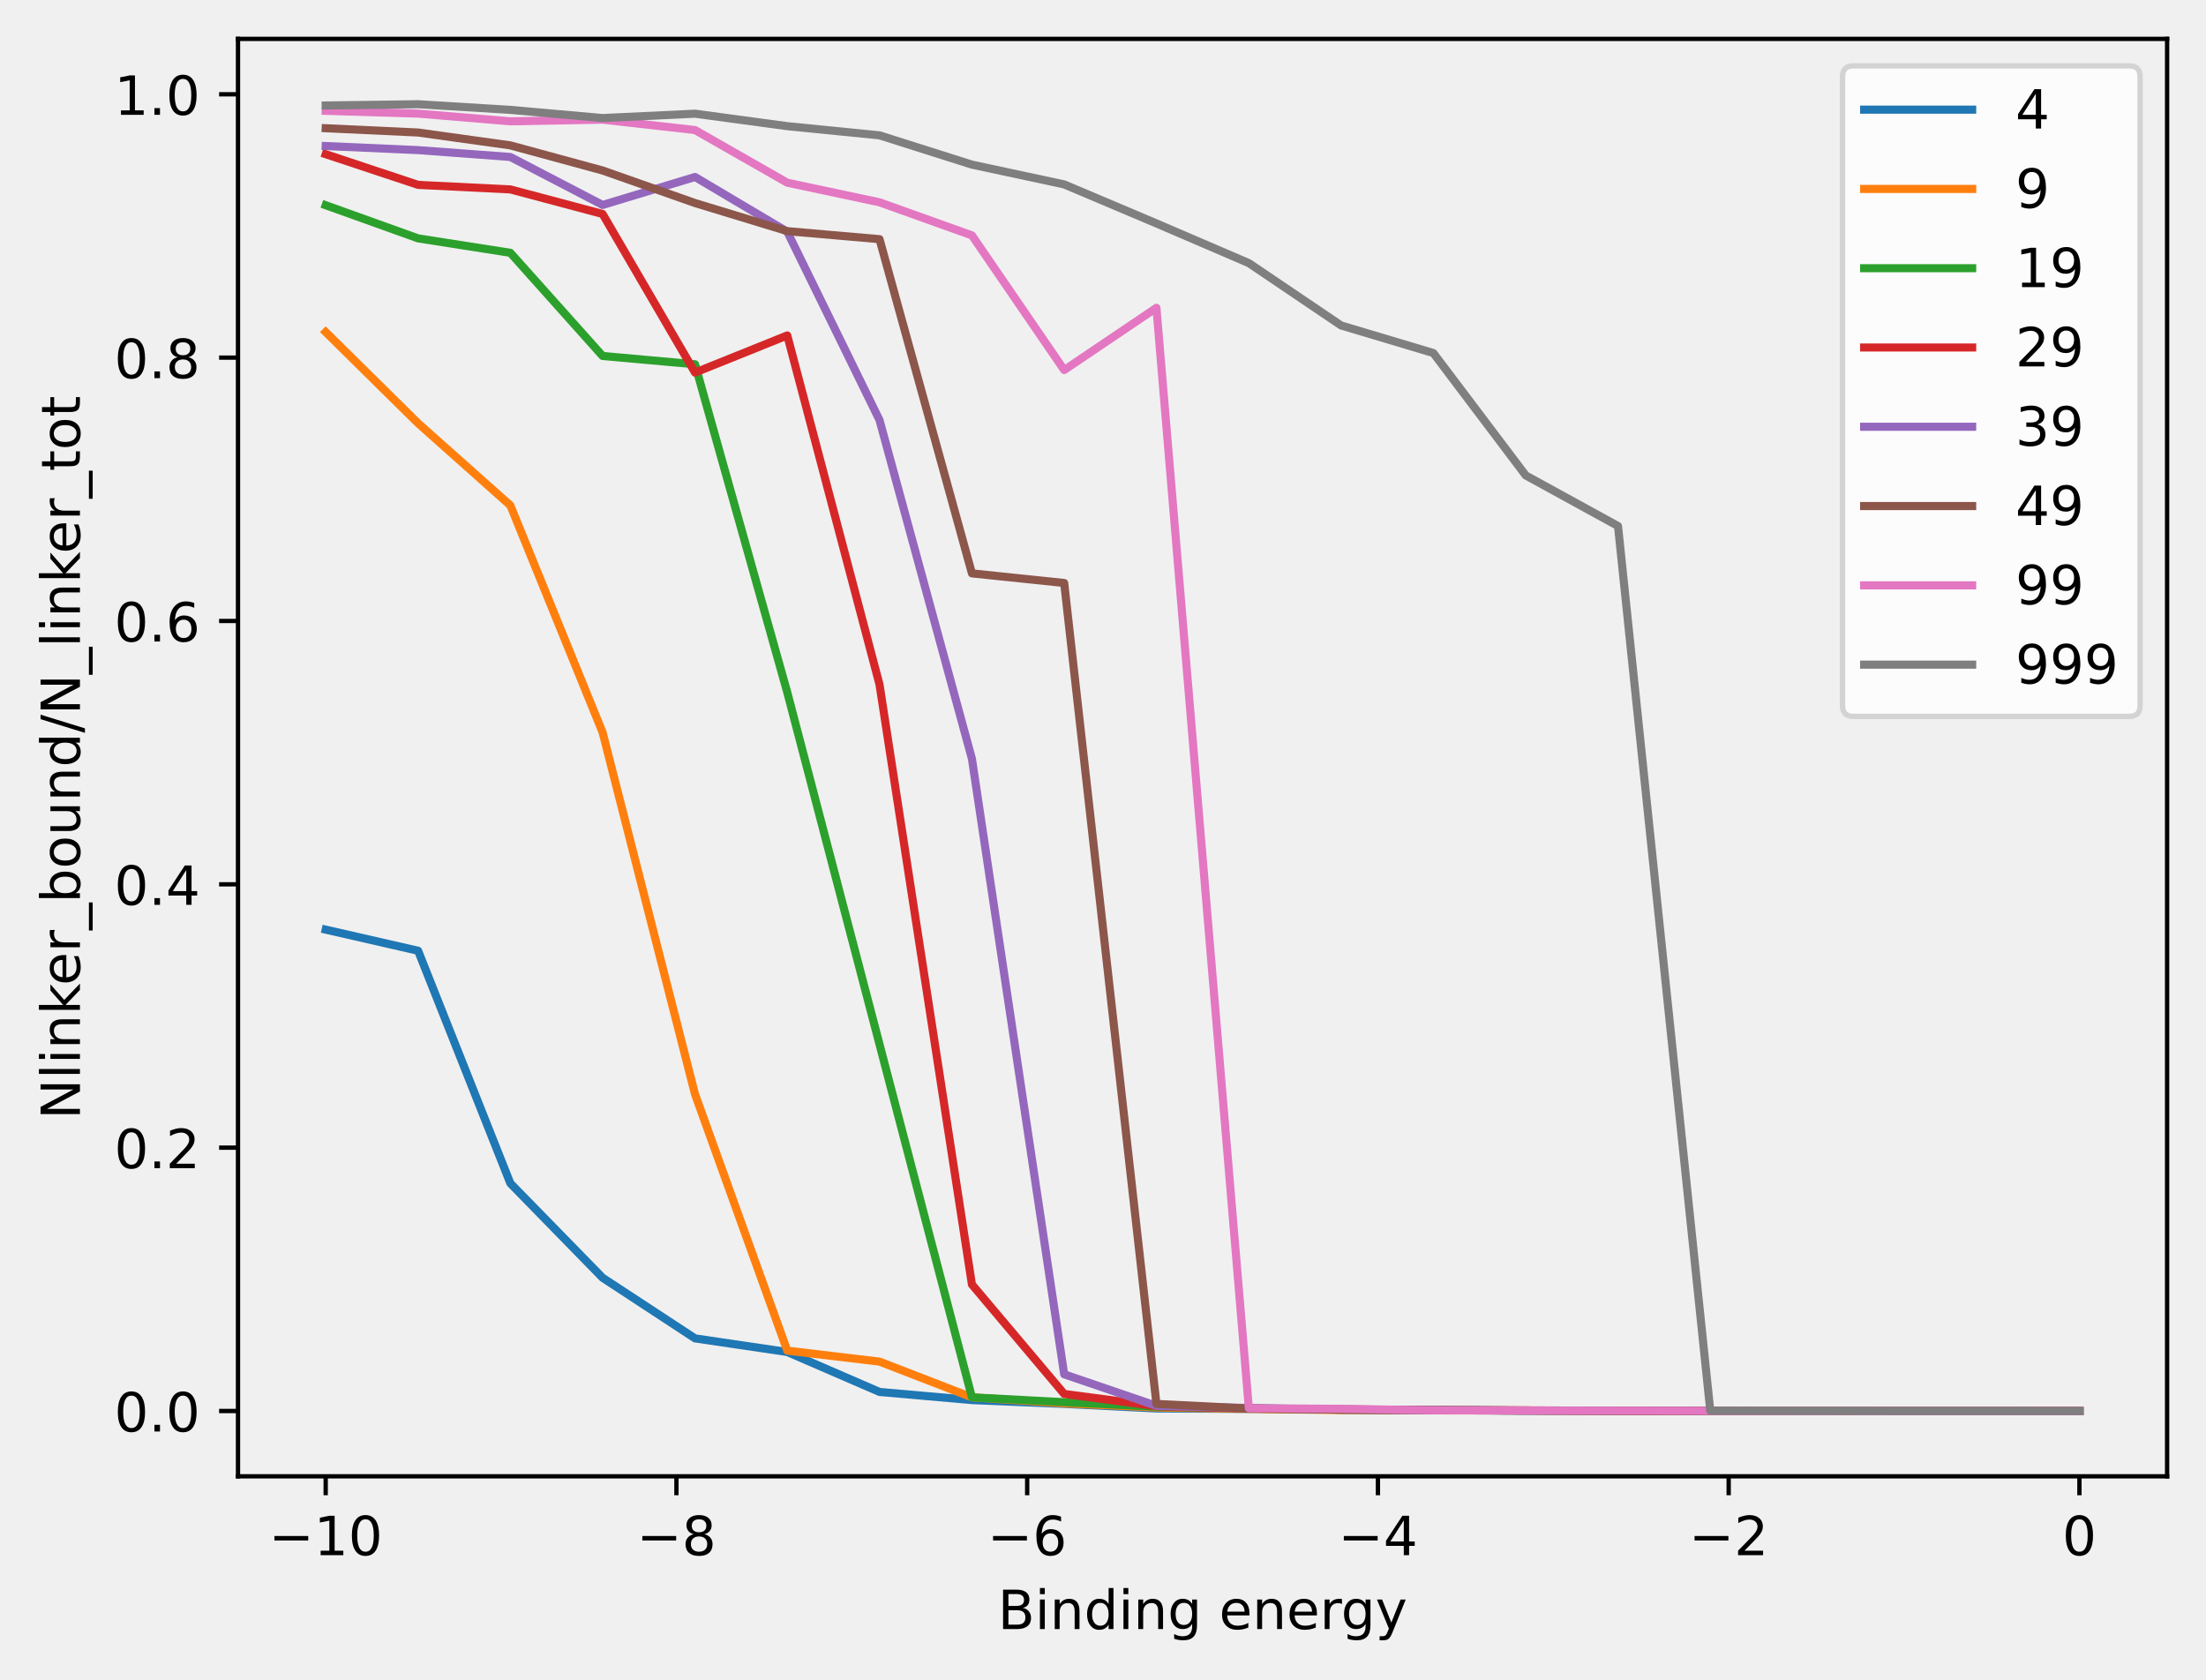
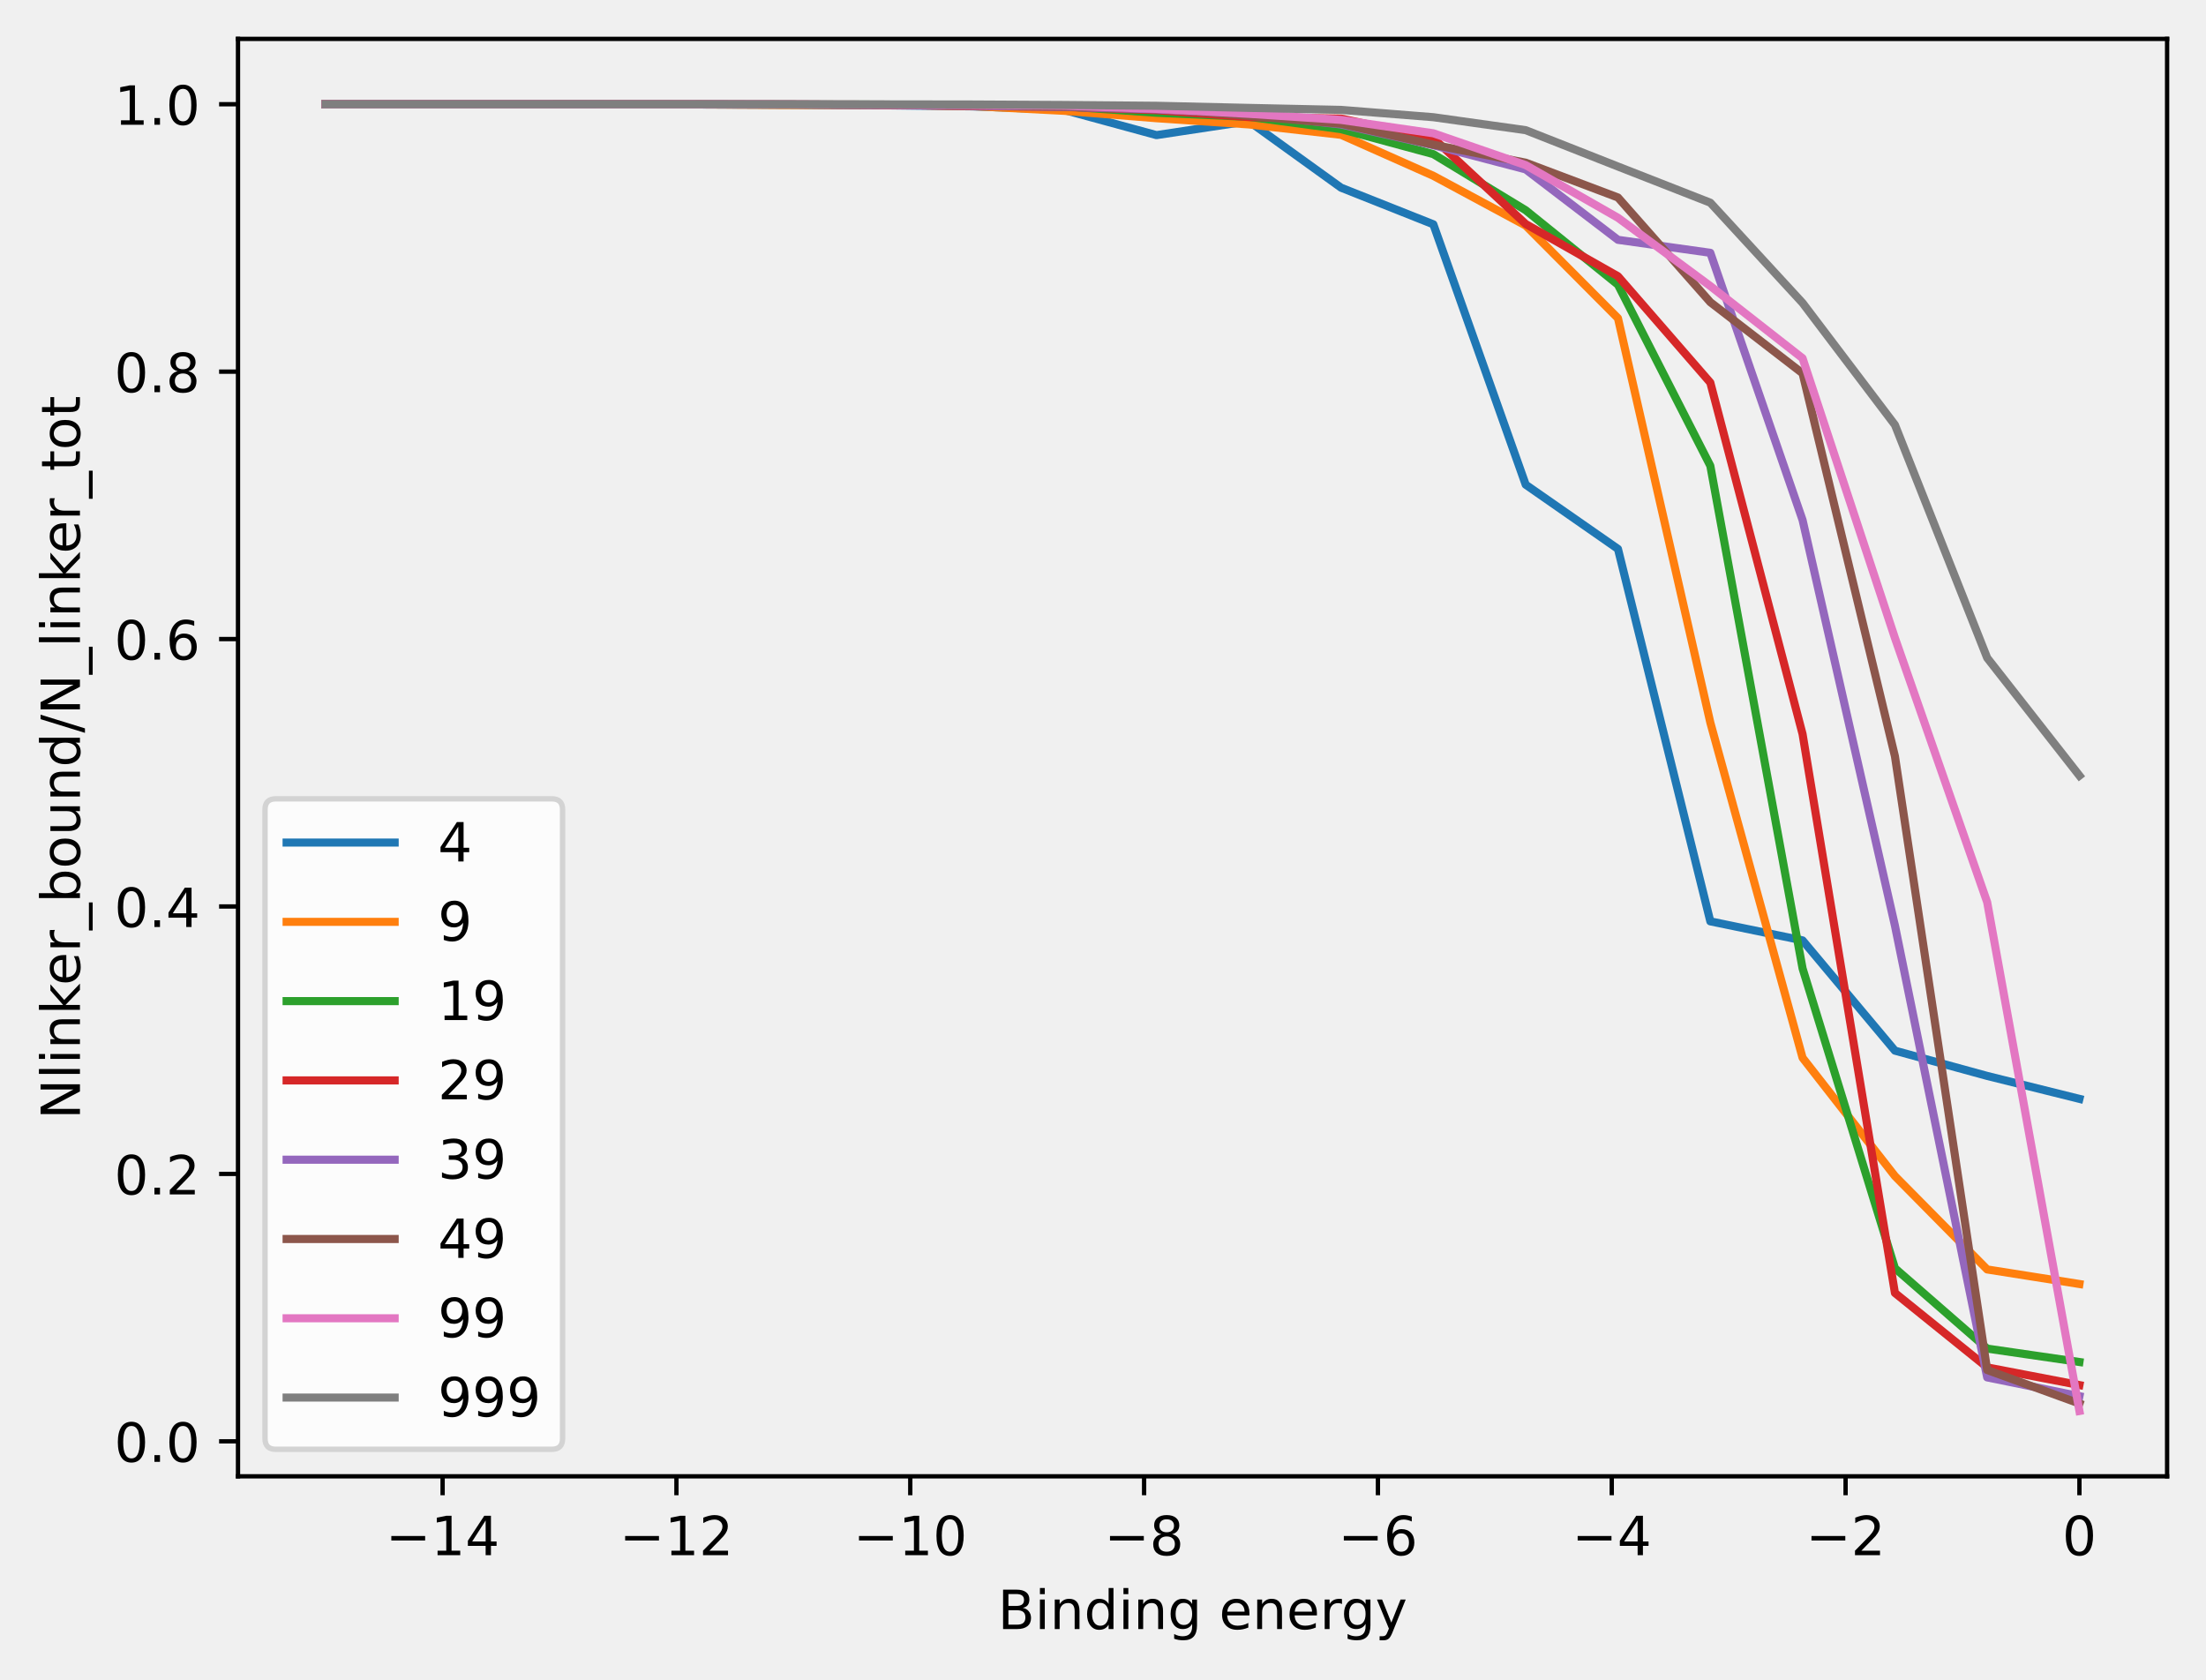
<svg xmlns="http://www.w3.org/2000/svg" xmlns:xlink="http://www.w3.org/1999/xlink" width="408.379pt" height="310.868pt" viewBox="0 0 408.379 310.868" version="1.1">
  <defs>
    <style type="text/css">*{stroke-linejoin: round; stroke-linecap: butt}</style>
  </defs>
  <g id="figure_1">
    <g id="patch_1">
      <path d="M 0 310.868  L 408.379 310.868  L 408.379 0  L 0 0  L 0 310.868  z " style="fill: none" />
    </g>
    <g id="axes_1">
      <g id="patch_2">
        <path d="M 44.059 273.312  L 401.179 273.312  L 401.179 7.2  L 44.059 7.2  L 44.059 273.312  z " style="fill: none" />
      </g>
      <g id="matplotlib.axis_1">
        <g id="xtick_1">
          <g id="line2d_1">
            <defs>
-               <path id="m1c993ab74c" d="M 0 0  L 0 3.5  " style="stroke: #000000; stroke-width: 0.8" />
-             </defs>
-             <g>
-               <use xlink:href="#m1c993ab74c" x="60.292" y="273.312" style="stroke: #000000; stroke-width: 0.8" />
+               <path id="mfe32b2ba2e" d="M 0 0  L 0 3.5  " style="stroke: #000000; stroke-width: 0.8" />
+             </defs>
+             <g>
+               <use xlink:href="#mfe32b2ba2e" x="81.936" y="273.312" style="stroke: #000000; stroke-width: 0.8" />
            </g>
          </g>
          <g id="text_1">
-             <g transform="translate(49.73976 287.9104) scale(0.1 -0.1)">
+             <g transform="translate(71.38339 287.9104) scale(0.1 -0.1)">
              <defs>
                <path id="DejaVuSans-2212" d="M 678 2272  L 4684 2272  L 4684 1741  L 678 1741  L 678 2272  z " transform="scale(0.015625)" />
                <path id="DejaVuSans-31" d="M 794 531  L 1825 531  L 1825 4091  L 703 3866  L 703 4441  L 1819 4666  L 2450 4666  L 2450 531  L 3481 531  L 3481 0  L 794 0  L 794 531  z " transform="scale(0.015625)" />
+                 <path id="DejaVuSans-34" d="M 2419 4116  L 825 1625  L 2419 1625  L 2419 4116  z M 2253 4666  L 3047 4666  L 3047 1625  L 3713 1625  L 3713 1100  L 3047 1100  L 3047 0  L 2419 0  L 2419 1100  L 313 1100  L 313 1709  L 2253 4666  z " transform="scale(0.015625)" />
+               </defs>
+               <use xlink:href="#DejaVuSans-2212" />
+               <use xlink:href="#DejaVuSans-31" x="83.789" />
+               <use xlink:href="#DejaVuSans-34" x="147.412" />
+             </g>
+           </g>
+         </g>
+         <g id="xtick_2">
+           <g id="line2d_2">
+             <g>
+               <use xlink:href="#mfe32b2ba2e" x="125.223" y="273.312" style="stroke: #000000; stroke-width: 0.8" />
+             </g>
+           </g>
+           <g id="text_2">
+             <g transform="translate(114.6707 287.9104) scale(0.1 -0.1)">
+               <defs>
+                 <path id="DejaVuSans-32" d="M 1228 531  L 3431 531  L 3431 0  L 469 0  L 469 531  Q 828 903 1448 1529  Q 2069 2156 2228 2338  Q 2531 2678 2651 2914  Q 2772 3150 2772 3378  Q 2772 3750 2511 3984  Q 2250 4219 1831 4219  Q 1534 4219 1204 4116  Q 875 4013 500 3803  L 500 4441  Q 881 4594 1212 4672  Q 1544 4750 1819 4750  Q 2544 4750 2975 4387  Q 3406 4025 3406 3419  Q 3406 3131 3298 2873  Q 3191 2616 2906 2266  Q 2828 2175 2409 1742  Q 1991 1309 1228 531  z " transform="scale(0.015625)" />
+               </defs>
+               <use xlink:href="#DejaVuSans-2212" />
+               <use xlink:href="#DejaVuSans-31" x="83.789" />
+               <use xlink:href="#DejaVuSans-32" x="147.412" />
+             </g>
+           </g>
+         </g>
+         <g id="xtick_3">
+           <g id="line2d_3">
+             <g>
+               <use xlink:href="#mfe32b2ba2e" x="168.51" y="273.312" style="stroke: #000000; stroke-width: 0.8" />
+             </g>
+           </g>
+           <g id="text_3">
+             <g transform="translate(157.9579 287.9104) scale(0.1 -0.1)">
+               <defs>
                <path id="DejaVuSans-30" d="M 2034 4250  Q 1547 4250 1301 3770  Q 1056 3291 1056 2328  Q 1056 1369 1301 889  Q 1547 409 2034 409  Q 2525 409 2770 889  Q 3016 1369 3016 2328  Q 3016 3291 2770 3770  Q 2525 4250 2034 4250  z M 2034 4750  Q 2819 4750 3233 4129  Q 3647 3509 3647 2328  Q 3647 1150 3233 529  Q 2819 -91 2034 -91  Q 1250 -91 836 529  Q 422 1150 422 2328  Q 422 3509 836 4129  Q 1250 4750 2034 4750  z " transform="scale(0.015625)" />
              </defs>
              <use xlink:href="#DejaVuSans-2212" />
              <use xlink:href="#DejaVuSans-31" x="83.789" />
              <use xlink:href="#DejaVuSans-30" x="147.412" />
            </g>
          </g>
        </g>
-         <g id="xtick_2">
-           <g id="line2d_2">
-             <g>
-               <use xlink:href="#m1c993ab74c" x="125.223" y="273.312" style="stroke: #000000; stroke-width: 0.8" />
-             </g>
-           </g>
-           <g id="text_2">
-             <g transform="translate(117.8519 287.9104) scale(0.1 -0.1)">
-               <defs>
-                 <path id="DejaVuSans-38" d="M 2034 2216  Q 1584 2216 1326 1975  Q 1069 1734 1069 1313  Q 1069 891 1326 650  Q 1584 409 2034 409  Q 2484 409 2743 651  Q 3003 894 3003 1313  Q 3003 1734 2745 1975  Q 2488 2216 2034 2216  z M 1403 2484  Q 997 2584 770 2862  Q 544 3141 544 3541  Q 544 4100 942 4425  Q 1341 4750 2034 4750  Q 2731 4750 3128 4425  Q 3525 4100 3525 3541  Q 3525 3141 3298 2862  Q 3072 2584 2669 2484  Q 3125 2378 3379 2068  Q 3634 1759 3634 1313  Q 3634 634 3220 271  Q 2806 -91 2034 -91  Q 1263 -91 848 271  Q 434 634 434 1313  Q 434 1759 690 2068  Q 947 2378 1403 2484  z M 1172 3481  Q 1172 3119 1398 2916  Q 1625 2713 2034 2713  Q 2441 2713 2670 2916  Q 2900 3119 2900 3481  Q 2900 3844 2670 4047  Q 2441 4250 2034 4250  Q 1625 4250 1398 4047  Q 1172 3844 1172 3481  z " transform="scale(0.015625)" />
-               </defs>
-               <use xlink:href="#DejaVuSans-2212" />
-               <use xlink:href="#DejaVuSans-38" x="83.789" />
-             </g>
-           </g>
-         </g>
-         <g id="xtick_3">
-           <g id="line2d_3">
-             <g>
-               <use xlink:href="#m1c993ab74c" x="190.154" y="273.312" style="stroke: #000000; stroke-width: 0.8" />
-             </g>
-           </g>
-           <g id="text_3">
-             <g transform="translate(182.7828 287.9104) scale(0.1 -0.1)">
-               <defs>
-                 <path id="DejaVuSans-36" d="M 2113 2584  Q 1688 2584 1439 2293  Q 1191 2003 1191 1497  Q 1191 994 1439 701  Q 1688 409 2113 409  Q 2538 409 2786 701  Q 3034 994 3034 1497  Q 3034 2003 2786 2293  Q 2538 2584 2113 2584  z M 3366 4563  L 3366 3988  Q 3128 4100 2886 4159  Q 2644 4219 2406 4219  Q 1781 4219 1451 3797  Q 1122 3375 1075 2522  Q 1259 2794 1537 2939  Q 1816 3084 2150 3084  Q 2853 3084 3261 2657  Q 3669 2231 3669 1497  Q 3669 778 3244 343  Q 2819 -91 2113 -91  Q 1303 -91 875 529  Q 447 1150 447 2328  Q 447 3434 972 4092  Q 1497 4750 2381 4750  Q 2619 4750 2861 4703  Q 3103 4656 3366 4563  z " transform="scale(0.015625)" />
-               </defs>
-               <use xlink:href="#DejaVuSans-2212" />
-               <use xlink:href="#DejaVuSans-36" x="83.789" />
-             </g>
-           </g>
-         </g>
        <g id="xtick_4">
          <g id="line2d_4">
            <g>
-               <use xlink:href="#m1c993ab74c" x="255.085" y="273.312" style="stroke: #000000; stroke-width: 0.8" />
+               <use xlink:href="#mfe32b2ba2e" x="211.798" y="273.312" style="stroke: #000000; stroke-width: 0.8" />
            </g>
          </g>
          <g id="text_4">
-             <g transform="translate(247.7137 287.9104) scale(0.1 -0.1)">
-               <defs>
-                 <path id="DejaVuSans-34" d="M 2419 4116  L 825 1625  L 2419 1625  L 2419 4116  z M 2253 4666  L 3047 4666  L 3047 1625  L 3713 1625  L 3713 1100  L 3047 1100  L 3047 0  L 2419 0  L 2419 1100  L 313 1100  L 313 1709  L 2253 4666  z " transform="scale(0.015625)" />
-               </defs>
-               <use xlink:href="#DejaVuSans-2212" />
-               <use xlink:href="#DejaVuSans-34" x="83.789" />
+             <g transform="translate(204.4265 287.9104) scale(0.1 -0.1)">
+               <defs>
+                 <path id="DejaVuSans-38" d="M 2034 2216  Q 1584 2216 1326 1975  Q 1069 1734 1069 1313  Q 1069 891 1326 650  Q 1584 409 2034 409  Q 2484 409 2743 651  Q 3003 894 3003 1313  Q 3003 1734 2745 1975  Q 2488 2216 2034 2216  z M 1403 2484  Q 997 2584 770 2862  Q 544 3141 544 3541  Q 544 4100 942 4425  Q 1341 4750 2034 4750  Q 2731 4750 3128 4425  Q 3525 4100 3525 3541  Q 3525 3141 3298 2862  Q 3072 2584 2669 2484  Q 3125 2378 3379 2068  Q 3634 1759 3634 1313  Q 3634 634 3220 271  Q 2806 -91 2034 -91  Q 1263 -91 848 271  Q 434 634 434 1313  Q 434 1759 690 2068  Q 947 2378 1403 2484  z M 1172 3481  Q 1172 3119 1398 2916  Q 1625 2713 2034 2713  Q 2441 2713 2670 2916  Q 2900 3119 2900 3481  Q 2900 3844 2670 4047  Q 2441 4250 2034 4250  Q 1625 4250 1398 4047  Q 1172 3844 1172 3481  z " transform="scale(0.015625)" />
+               </defs>
+               <use xlink:href="#DejaVuSans-2212" />
+               <use xlink:href="#DejaVuSans-38" x="83.789" />
            </g>
          </g>
        </g>
        <g id="xtick_5">
          <g id="line2d_5">
            <g>
-               <use xlink:href="#m1c993ab74c" x="320.016" y="273.312" style="stroke: #000000; stroke-width: 0.8" />
+               <use xlink:href="#mfe32b2ba2e" x="255.085" y="273.312" style="stroke: #000000; stroke-width: 0.8" />
            </g>
          </g>
          <g id="text_5">
-             <g transform="translate(312.6446 287.9104) scale(0.1 -0.1)">
-               <defs>
-                 <path id="DejaVuSans-32" d="M 1228 531  L 3431 531  L 3431 0  L 469 0  L 469 531  Q 828 903 1448 1529  Q 2069 2156 2228 2338  Q 2531 2678 2651 2914  Q 2772 3150 2772 3378  Q 2772 3750 2511 3984  Q 2250 4219 1831 4219  Q 1534 4219 1204 4116  Q 875 4013 500 3803  L 500 4441  Q 881 4594 1212 4672  Q 1544 4750 1819 4750  Q 2544 4750 2975 4387  Q 3406 4025 3406 3419  Q 3406 3131 3298 2873  Q 3191 2616 2906 2266  Q 2828 2175 2409 1742  Q 1991 1309 1228 531  z " transform="scale(0.015625)" />
-               </defs>
-               <use xlink:href="#DejaVuSans-2212" />
-               <use xlink:href="#DejaVuSans-32" x="83.789" />
+             <g transform="translate(247.7137 287.9104) scale(0.1 -0.1)">
+               <defs>
+                 <path id="DejaVuSans-36" d="M 2113 2584  Q 1688 2584 1439 2293  Q 1191 2003 1191 1497  Q 1191 994 1439 701  Q 1688 409 2113 409  Q 2538 409 2786 701  Q 3034 994 3034 1497  Q 3034 2003 2786 2293  Q 2538 2584 2113 2584  z M 3366 4563  L 3366 3988  Q 3128 4100 2886 4159  Q 2644 4219 2406 4219  Q 1781 4219 1451 3797  Q 1122 3375 1075 2522  Q 1259 2794 1537 2939  Q 1816 3084 2150 3084  Q 2853 3084 3261 2657  Q 3669 2231 3669 1497  Q 3669 778 3244 343  Q 2819 -91 2113 -91  Q 1303 -91 875 529  Q 447 1150 447 2328  Q 447 3434 972 4092  Q 1497 4750 2381 4750  Q 2619 4750 2861 4703  Q 3103 4656 3366 4563  z " transform="scale(0.015625)" />
+               </defs>
+               <use xlink:href="#DejaVuSans-2212" />
+               <use xlink:href="#DejaVuSans-36" x="83.789" />
            </g>
          </g>
        </g>
        <g id="xtick_6">
          <g id="line2d_6">
            <g>
-               <use xlink:href="#m1c993ab74c" x="384.947" y="273.312" style="stroke: #000000; stroke-width: 0.8" />
+               <use xlink:href="#mfe32b2ba2e" x="298.372" y="273.312" style="stroke: #000000; stroke-width: 0.8" />
            </g>
          </g>
          <g id="text_6">
+             <g transform="translate(291.001 287.9104) scale(0.1 -0.1)">
+               <use xlink:href="#DejaVuSans-2212" />
+               <use xlink:href="#DejaVuSans-34" x="83.789" />
+             </g>
+           </g>
+         </g>
+         <g id="xtick_7">
+           <g id="line2d_7">
+             <g>
+               <use xlink:href="#mfe32b2ba2e" x="341.659" y="273.312" style="stroke: #000000; stroke-width: 0.8" />
+             </g>
+           </g>
+           <g id="text_7">
+             <g transform="translate(334.2883 287.9104) scale(0.1 -0.1)">
+               <use xlink:href="#DejaVuSans-2212" />
+               <use xlink:href="#DejaVuSans-32" x="83.789" />
+             </g>
+           </g>
+         </g>
+         <g id="xtick_8">
+           <g id="line2d_8">
+             <g>
+               <use xlink:href="#mfe32b2ba2e" x="384.947" y="273.312" style="stroke: #000000; stroke-width: 0.8" />
+             </g>
+           </g>
+           <g id="text_8">
            <g transform="translate(381.7654 287.9104) scale(0.1 -0.1)">
              <use xlink:href="#DejaVuSans-30" />
            </g>
          </g>
        </g>
-         <g id="text_7">
+         <g id="text_9">
          <g transform="translate(184.7123 301.5886) scale(0.1 -0.1)">
            <defs>
              <path id="DejaVuSans-42" d="M 1259 2228  L 1259 519  L 2272 519  Q 2781 519 3026 730  Q 3272 941 3272 1375  Q 3272 1813 3026 2020  Q 2781 2228 2272 2228  L 1259 2228  z M 1259 4147  L 1259 2741  L 2194 2741  Q 2656 2741 2882 2914  Q 3109 3088 3109 3444  Q 3109 3797 2882 3972  Q 2656 4147 2194 4147  L 1259 4147  z M 628 4666  L 2241 4666  Q 2963 4666 3353 4366  Q 3744 4066 3744 3513  Q 3744 3084 3544 2831  Q 3344 2578 2956 2516  Q 3422 2416 3680 2098  Q 3938 1781 3938 1306  Q 3938 681 3513 340  Q 3088 0 2303 0  L 628 0  L 628 4666  z " transform="scale(0.015625)" />
              <path id="DejaVuSans-69" d="M 603 3500  L 1178 3500  L 1178 0  L 603 0  L 603 3500  z M 603 4863  L 1178 4863  L 1178 4134  L 603 4134  L 603 4863  z " transform="scale(0.015625)" />
              <path id="DejaVuSans-6e" d="M 3513 2113  L 3513 0  L 2938 0  L 2938 2094  Q 2938 2591 2744 2837  Q 2550 3084 2163 3084  Q 1697 3084 1428 2787  Q 1159 2491 1159 1978  L 1159 0  L 581 0  L 581 3500  L 1159 3500  L 1159 2956  Q 1366 3272 1645 3428  Q 1925 3584 2291 3584  Q 2894 3584 3203 3211  Q 3513 2838 3513 2113  z " transform="scale(0.015625)" />
              <path id="DejaVuSans-64" d="M 2906 2969  L 2906 4863  L 3481 4863  L 3481 0  L 2906 0  L 2906 525  Q 2725 213 2448 61  Q 2172 -91 1784 -91  Q 1150 -91 751 415  Q 353 922 353 1747  Q 353 2572 751 3078  Q 1150 3584 1784 3584  Q 2172 3584 2448 3432  Q 2725 3281 2906 2969  z M 947 1747  Q 947 1113 1208 752  Q 1469 391 1925 391  Q 2381 391 2643 752  Q 2906 1113 2906 1747  Q 2906 2381 2643 2742  Q 2381 3103 1925 3103  Q 1469 3103 1208 2742  Q 947 2381 947 1747  z " transform="scale(0.015625)" />
              <path id="DejaVuSans-67" d="M 2906 1791  Q 2906 2416 2648 2759  Q 2391 3103 1925 3103  Q 1463 3103 1205 2759  Q 947 2416 947 1791  Q 947 1169 1205 825  Q 1463 481 1925 481  Q 2391 481 2648 825  Q 2906 1169 2906 1791  z M 3481 434  Q 3481 -459 3084 -895  Q 2688 -1331 1869 -1331  Q 1566 -1331 1297 -1286  Q 1028 -1241 775 -1147  L 775 -588  Q 1028 -725 1275 -790  Q 1522 -856 1778 -856  Q 2344 -856 2625 -561  Q 2906 -266 2906 331  L 2906 616  Q 2728 306 2450 153  Q 2172 0 1784 0  Q 1141 0 747 490  Q 353 981 353 1791  Q 353 2603 747 3093  Q 1141 3584 1784 3584  Q 2172 3584 2450 3431  Q 2728 3278 2906 2969  L 2906 3500  L 3481 3500  L 3481 434  z " transform="scale(0.015625)" />
              <path id="DejaVuSans-20" transform="scale(0.015625)" />
              <path id="DejaVuSans-65" d="M 3597 1894  L 3597 1613  L 953 1613  Q 991 1019 1311 708  Q 1631 397 2203 397  Q 2534 397 2845 478  Q 3156 559 3463 722  L 3463 178  Q 3153 47 2828 -22  Q 2503 -91 2169 -91  Q 1331 -91 842 396  Q 353 884 353 1716  Q 353 2575 817 3079  Q 1281 3584 2069 3584  Q 2775 3584 3186 3129  Q 3597 2675 3597 1894  z M 3022 2063  Q 3016 2534 2758 2815  Q 2500 3097 2075 3097  Q 1594 3097 1305 2825  Q 1016 2553 972 2059  L 3022 2063  z " transform="scale(0.015625)" />
              <path id="DejaVuSans-72" d="M 2631 2963  Q 2534 3019 2420 3045  Q 2306 3072 2169 3072  Q 1681 3072 1420 2755  Q 1159 2438 1159 1844  L 1159 0  L 581 0  L 581 3500  L 1159 3500  L 1159 2956  Q 1341 3275 1631 3429  Q 1922 3584 2338 3584  Q 2397 3584 2469 3576  Q 2541 3569 2628 3553  L 2631 2963  z " transform="scale(0.015625)" />
              <path id="DejaVuSans-79" d="M 2059 -325  Q 1816 -950 1584 -1140  Q 1353 -1331 966 -1331  L 506 -1331  L 506 -850  L 844 -850  Q 1081 -850 1212 -737  Q 1344 -625 1503 -206  L 1606 56  L 191 3500  L 800 3500  L 1894 763  L 2988 3500  L 3597 3500  L 2059 -325  z " transform="scale(0.015625)" />
            </defs>
            <use xlink:href="#DejaVuSans-42" />
            <use xlink:href="#DejaVuSans-69" x="68.604" />
            <use xlink:href="#DejaVuSans-6e" x="96.387" />
            <use xlink:href="#DejaVuSans-64" x="159.766" />
            <use xlink:href="#DejaVuSans-69" x="223.242" />
            <use xlink:href="#DejaVuSans-6e" x="251.025" />
            <use xlink:href="#DejaVuSans-67" x="314.404" />
            <use xlink:href="#DejaVuSans-20" x="377.881" />
            <use xlink:href="#DejaVuSans-65" x="409.668" />
            <use xlink:href="#DejaVuSans-6e" x="471.191" />
            <use xlink:href="#DejaVuSans-65" x="534.57" />
            <use xlink:href="#DejaVuSans-72" x="596.094" />
            <use xlink:href="#DejaVuSans-67" x="635.457" />
            <use xlink:href="#DejaVuSans-79" x="698.934" />
          </g>
        </g>
      </g>
      <g id="matplotlib.axis_2">
        <g id="ytick_1">
-           <g id="line2d_7">
-             <defs>
-               <path id="m8e6a0a460c" d="M 0 0  L -3.5 0  " style="stroke: #000000; stroke-width: 0.8" />
-             </defs>
-             <g>
-               <use xlink:href="#m8e6a0a460c" x="44.059" y="261.219" style="stroke: #000000; stroke-width: 0.8" />
-             </g>
-           </g>
-           <g id="text_8">
-             <g transform="translate(21.15625 265.0183) scale(0.1 -0.1)">
+           <g id="line2d_9">
+             <defs>
+               <path id="m3d6c7a0dd4" d="M 0 0  L -3.5 0  " style="stroke: #000000; stroke-width: 0.8" />
+             </defs>
+             <g>
+               <use xlink:href="#m3d6c7a0dd4" x="44.059" y="266.833" style="stroke: #000000; stroke-width: 0.8" />
+             </g>
+           </g>
+           <g id="text_10">
+             <g transform="translate(21.15625 270.6325) scale(0.1 -0.1)">
              <defs>
                <path id="DejaVuSans-2e" d="M 684 794  L 1344 794  L 1344 0  L 684 0  L 684 794  z " transform="scale(0.015625)" />
              </defs>
              <use xlink:href="#DejaVuSans-30" />
              <use xlink:href="#DejaVuSans-2e" x="63.623" />
              <use xlink:href="#DejaVuSans-30" x="95.41" />
            </g>
          </g>
        </g>
        <g id="ytick_2">
-           <g id="line2d_8">
-             <g>
-               <use xlink:href="#m8e6a0a460c" x="44.059" y="212.466" style="stroke: #000000; stroke-width: 0.8" />
-             </g>
-           </g>
-           <g id="text_9">
-             <g transform="translate(21.15625 216.2656) scale(0.1 -0.1)">
+           <g id="line2d_10">
+             <g>
+               <use xlink:href="#m3d6c7a0dd4" x="44.059" y="217.326" style="stroke: #000000; stroke-width: 0.8" />
+             </g>
+           </g>
+           <g id="text_11">
+             <g transform="translate(21.15625 221.125) scale(0.1 -0.1)">
              <use xlink:href="#DejaVuSans-30" />
              <use xlink:href="#DejaVuSans-2e" x="63.623" />
              <use xlink:href="#DejaVuSans-32" x="95.41" />
            </g>
          </g>
        </g>
        <g id="ytick_3">
-           <g id="line2d_9">
-             <g>
-               <use xlink:href="#m8e6a0a460c" x="44.059" y="163.714" style="stroke: #000000; stroke-width: 0.8" />
-             </g>
-           </g>
-           <g id="text_10">
-             <g transform="translate(21.15625 167.5128) scale(0.1 -0.1)">
+           <g id="line2d_11">
+             <g>
+               <use xlink:href="#m3d6c7a0dd4" x="44.059" y="167.818" style="stroke: #000000; stroke-width: 0.8" />
+             </g>
+           </g>
+           <g id="text_12">
+             <g transform="translate(21.15625 171.6175) scale(0.1 -0.1)">
              <use xlink:href="#DejaVuSans-30" />
              <use xlink:href="#DejaVuSans-2e" x="63.623" />
              <use xlink:href="#DejaVuSans-34" x="95.41" />
            </g>
          </g>
        </g>
        <g id="ytick_4">
-           <g id="line2d_10">
-             <g>
-               <use xlink:href="#m8e6a0a460c" x="44.059" y="114.961" style="stroke: #000000; stroke-width: 0.8" />
-             </g>
-           </g>
-           <g id="text_11">
-             <g transform="translate(21.15625 118.7601) scale(0.1 -0.1)">
+           <g id="line2d_12">
+             <g>
+               <use xlink:href="#m3d6c7a0dd4" x="44.059" y="118.311" style="stroke: #000000; stroke-width: 0.8" />
+             </g>
+           </g>
+           <g id="text_13">
+             <g transform="translate(21.15625 122.11) scale(0.1 -0.1)">
              <use xlink:href="#DejaVuSans-30" />
              <use xlink:href="#DejaVuSans-2e" x="63.623" />
              <use xlink:href="#DejaVuSans-36" x="95.41" />
            </g>
          </g>
        </g>
        <g id="ytick_5">
-           <g id="line2d_11">
-             <g>
-               <use xlink:href="#m8e6a0a460c" x="44.059" y="66.208" style="stroke: #000000; stroke-width: 0.8" />
-             </g>
-           </g>
-           <g id="text_12">
-             <g transform="translate(21.15625 70.00741) scale(0.1 -0.1)">
+           <g id="line2d_13">
+             <g>
+               <use xlink:href="#m3d6c7a0dd4" x="44.059" y="68.803" style="stroke: #000000; stroke-width: 0.8" />
+             </g>
+           </g>
+           <g id="text_14">
+             <g transform="translate(21.15625 72.60252) scale(0.1 -0.1)">
              <use xlink:href="#DejaVuSans-30" />
              <use xlink:href="#DejaVuSans-2e" x="63.623" />
              <use xlink:href="#DejaVuSans-38" x="95.41" />
            </g>
          </g>
        </g>
        <g id="ytick_6">
-           <g id="line2d_12">
-             <g>
-               <use xlink:href="#m8e6a0a460c" x="44.059" y="17.455" style="stroke: #000000; stroke-width: 0.8" />
-             </g>
-           </g>
-           <g id="text_13">
-             <g transform="translate(21.15625 21.2547) scale(0.1 -0.1)">
+           <g id="line2d_14">
+             <g>
+               <use xlink:href="#m3d6c7a0dd4" x="44.059" y="19.296" style="stroke: #000000; stroke-width: 0.8" />
+             </g>
+           </g>
+           <g id="text_15">
+             <g transform="translate(21.15625 23.09501) scale(0.1 -0.1)">
              <use xlink:href="#DejaVuSans-31" />
              <use xlink:href="#DejaVuSans-2e" x="63.623" />
              <use xlink:href="#DejaVuSans-30" x="95.41" />
            </g>
          </g>
        </g>
-         <g id="text_14">
+         <g id="text_16">
          <g transform="translate(14.79844 207.2326) rotate(-90) scale(0.1 -0.1)">
            <defs>
              <path id="DejaVuSans-4e" d="M 628 4666  L 1478 4666  L 3547 763  L 3547 4666  L 4159 4666  L 4159 0  L 3309 0  L 1241 3903  L 1241 0  L 628 0  L 628 4666  z " transform="scale(0.015625)" />
              <path id="DejaVuSans-6c" d="M 603 4863  L 1178 4863  L 1178 0  L 603 0  L 603 4863  z " transform="scale(0.015625)" />
              <path id="DejaVuSans-6b" d="M 581 4863  L 1159 4863  L 1159 1991  L 2875 3500  L 3609 3500  L 1753 1863  L 3688 0  L 2938 0  L 1159 1709  L 1159 0  L 581 0  L 581 4863  z " transform="scale(0.015625)" />
              <path id="DejaVuSans-5f" d="M 3263 -1063  L 3263 -1509  L -63 -1509  L -63 -1063  L 3263 -1063  z " transform="scale(0.015625)" />
              <path id="DejaVuSans-62" d="M 3116 1747  Q 3116 2381 2855 2742  Q 2594 3103 2138 3103  Q 1681 3103 1420 2742  Q 1159 2381 1159 1747  Q 1159 1113 1420 752  Q 1681 391 2138 391  Q 2594 391 2855 752  Q 3116 1113 3116 1747  z M 1159 2969  Q 1341 3281 1617 3432  Q 1894 3584 2278 3584  Q 2916 3584 3314 3078  Q 3713 2572 3713 1747  Q 3713 922 3314 415  Q 2916 -91 2278 -91  Q 1894 -91 1617 61  Q 1341 213 1159 525  L 1159 0  L 581 0  L 581 4863  L 1159 4863  L 1159 2969  z " transform="scale(0.015625)" />
              <path id="DejaVuSans-6f" d="M 1959 3097  Q 1497 3097 1228 2736  Q 959 2375 959 1747  Q 959 1119 1226 758  Q 1494 397 1959 397  Q 2419 397 2687 759  Q 2956 1122 2956 1747  Q 2956 2369 2687 2733  Q 2419 3097 1959 3097  z M 1959 3584  Q 2709 3584 3137 3096  Q 3566 2609 3566 1747  Q 3566 888 3137 398  Q 2709 -91 1959 -91  Q 1206 -91 779 398  Q 353 888 353 1747  Q 353 2609 779 3096  Q 1206 3584 1959 3584  z " transform="scale(0.015625)" />
              <path id="DejaVuSans-75" d="M 544 1381  L 544 3500  L 1119 3500  L 1119 1403  Q 1119 906 1312 657  Q 1506 409 1894 409  Q 2359 409 2629 706  Q 2900 1003 2900 1516  L 2900 3500  L 3475 3500  L 3475 0  L 2900 0  L 2900 538  Q 2691 219 2414 64  Q 2138 -91 1772 -91  Q 1169 -91 856 284  Q 544 659 544 1381  z M 1991 3584  L 1991 3584  z " transform="scale(0.015625)" />
              <path id="DejaVuSans-2f" d="M 1625 4666  L 2156 4666  L 531 -594  L 0 -594  L 1625 4666  z " transform="scale(0.015625)" />
              <path id="DejaVuSans-74" d="M 1172 4494  L 1172 3500  L 2356 3500  L 2356 3053  L 1172 3053  L 1172 1153  Q 1172 725 1289 603  Q 1406 481 1766 481  L 2356 481  L 2356 0  L 1766 0  Q 1100 0 847 248  Q 594 497 594 1153  L 594 3053  L 172 3053  L 172 3500  L 594 3500  L 594 4494  L 1172 4494  z " transform="scale(0.015625)" />
            </defs>
            <use xlink:href="#DejaVuSans-4e" />
            <use xlink:href="#DejaVuSans-6c" x="74.805" />
            <use xlink:href="#DejaVuSans-69" x="102.588" />
            <use xlink:href="#DejaVuSans-6e" x="130.371" />
            <use xlink:href="#DejaVuSans-6b" x="193.75" />
            <use xlink:href="#DejaVuSans-65" x="248.035" />
            <use xlink:href="#DejaVuSans-72" x="309.559" />
            <use xlink:href="#DejaVuSans-5f" x="350.672" />
            <use xlink:href="#DejaVuSans-62" x="400.672" />
            <use xlink:href="#DejaVuSans-6f" x="464.148" />
            <use xlink:href="#DejaVuSans-75" x="525.33" />
            <use xlink:href="#DejaVuSans-6e" x="588.709" />
            <use xlink:href="#DejaVuSans-64" x="652.088" />
            <use xlink:href="#DejaVuSans-2f" x="715.564" />
            <use xlink:href="#DejaVuSans-4e" x="749.256" />
            <use xlink:href="#DejaVuSans-5f" x="824.061" />
            <use xlink:href="#DejaVuSans-6c" x="874.061" />
            <use xlink:href="#DejaVuSans-69" x="901.844" />
            <use xlink:href="#DejaVuSans-6e" x="929.627" />
            <use xlink:href="#DejaVuSans-6b" x="993.006" />
            <use xlink:href="#DejaVuSans-65" x="1047.291" />
            <use xlink:href="#DejaVuSans-72" x="1108.814" />
            <use xlink:href="#DejaVuSans-5f" x="1149.928" />
            <use xlink:href="#DejaVuSans-74" x="1199.928" />
            <use xlink:href="#DejaVuSans-6f" x="1239.137" />
            <use xlink:href="#DejaVuSans-74" x="1300.318" />
          </g>
        </g>
      </g>
-       <g id="line2d_13">
-         <path d="M 60.292 172.104  L 77.401 176.016  L 94.478 219.068  L 111.555 236.554  L 128.664 247.777  L 145.741 250.297  L 162.818 257.694  L 179.927 259.199  L 197.004 259.903  L 214.081 260.748  L 231.19 260.827  L 248.267 260.951  L 265.344 261.075  L 282.453 261.149  L 299.53 261.171  L 316.607 261.196  L 333.716 261.205  L 350.793 261.211  L 367.87 261.214  L 384.947 261.216  " clip-path="url(#p860cc50600)" style="fill: none; stroke: #1f77b4; stroke-width: 1.5; stroke-linecap: square" />
-       </g>
-       <g id="line2d_14">
-         <path d="M 60.292 61.471  L 77.401 78.363  L 94.478 93.566  L 111.555 135.596  L 128.664 202.57  L 145.741 250.046  L 162.818 252.078  L 179.927 258.694  L 197.004 259.8  L 214.081 260.564  L 231.19 260.827  L 248.267 261.044  L 265.344 261.107  L 282.453 261.124  L 299.53 261.186  L 316.607 261.186  L 333.716 261.198  L 350.793 261.212  L 367.87 261.215  L 384.947 261.215  " clip-path="url(#p860cc50600)" style="fill: none; stroke: #ff7f0e; stroke-width: 1.5; stroke-linecap: square" />
-       </g>
      <g id="line2d_15">
-         <path d="M 60.292 37.993  L 77.401 44.132  L 94.478 46.803  L 111.555 65.899  L 128.664 67.439  L 145.741 128.173  L 162.818 193.341  L 179.927 258.694  L 197.004 259.588  L 214.081 260.422  L 231.19 260.723  L 248.267 260.964  L 265.344 261.055  L 282.453 261.135  L 299.53 261.171  L 316.607 261.19  L 333.716 261.203  L 350.793 261.21  L 367.87 261.214  L 384.947 261.216  " clip-path="url(#p860cc50600)" style="fill: none; stroke: #2ca02c; stroke-width: 1.5; stroke-linecap: square" />
+         <path d="M 60.292 19.297  L 77.391 19.3  L 94.467 19.312  L 111.566 19.325  L 128.643 19.342  L 145.741 19.411  L 162.818 19.485  L 179.916 19.689  L 196.993 20.357  L 214.092 25.016  L 231.169 22.432  L 248.267 34.75  L 265.344 41.53  L 282.442 89.731  L 299.519 101.622  L 316.618 170.571  L 333.695 174.095  L 350.793 194.509  L 367.87 199.188  L 384.947 203.435  " clip-path="url(#pfd34185152)" style="fill: none; stroke: #1f77b4; stroke-width: 1.5; stroke-linecap: square" />
      </g>
      <g id="line2d_16">
-         <path d="M 60.292 28.545  L 77.401 34.227  L 94.478 35.065  L 111.555 39.612  L 128.664 68.974  L 145.741 62.102  L 162.818 126.728  L 179.927 237.801  L 197.004 258.062  L 214.081 260.321  L 231.19 260.766  L 248.267 260.906  L 265.344 261.066  L 282.453 261.101  L 299.53 261.172  L 316.607 261.191  L 333.716 261.2  L 350.793 261.211  L 367.87 261.214  L 384.947 261.216  " clip-path="url(#p860cc50600)" style="fill: none; stroke: #d62728; stroke-width: 1.5; stroke-linecap: square" />
+         <path d="M 60.292 19.297  L 77.391 19.299  L 94.467 19.302  L 111.566 19.31  L 128.643 19.337  L 145.741 19.433  L 162.818 19.395  L 179.916 19.645  L 196.993 20.516  L 214.092 21.886  L 231.169 23.034  L 248.267 24.963  L 265.344 32.549  L 282.442 41.757  L 299.519 58.907  L 316.618 133.766  L 333.695 195.832  L 350.793 217.729  L 367.87 235.016  L 384.947 237.711  " clip-path="url(#pfd34185152)" style="fill: none; stroke: #ff7f0e; stroke-width: 1.5; stroke-linecap: square" />
      </g>
      <g id="line2d_17">
-         <path d="M 60.292 27.036  L 77.401 27.79  L 94.478 29.061  L 111.555 37.946  L 128.664 32.762  L 145.741 42.893  L 162.818 77.77  L 179.927 140.479  L 197.004 254.426  L 214.081 260.264  L 231.19 260.666  L 248.267 260.962  L 265.344 261.047  L 282.453 261.145  L 299.53 261.167  L 316.607 261.194  L 333.716 261.202  L 350.793 261.209  L 367.87 261.212  L 384.947 261.216  " clip-path="url(#p860cc50600)" style="fill: none; stroke: #9467bd; stroke-width: 1.5; stroke-linecap: square" />
+         <path d="M 60.292 19.297  L 77.391 19.297  L 94.467 19.303  L 111.566 19.306  L 128.643 19.324  L 145.741 19.342  L 162.818 19.369  L 179.916 19.57  L 196.993 19.691  L 214.092 20.885  L 231.169 21.634  L 248.267 23.915  L 265.344 28.537  L 282.442 38.924  L 299.519 52.706  L 316.618 86.234  L 333.695 179.287  L 350.793 234.79  L 367.87 249.668  L 384.947 252.15  " clip-path="url(#pfd34185152)" style="fill: none; stroke: #2ca02c; stroke-width: 1.5; stroke-linecap: square" />
      </g>
      <g id="line2d_18">
-         <path d="M 60.292 23.739  L 77.401 24.533  L 94.478 26.915  L 111.555 31.564  L 128.664 37.591  L 145.741 42.792  L 162.818 44.278  L 179.927 106.149  L 197.004 107.928  L 214.081 259.908  L 231.19 260.762  L 248.267 260.977  L 265.344 261.069  L 282.453 261.126  L 299.53 261.175  L 316.607 261.194  L 333.716 261.202  L 350.793 261.208  L 367.87 261.214  L 384.947 261.216  " clip-path="url(#p860cc50600)" style="fill: none; stroke: #8c564b; stroke-width: 1.5; stroke-linecap: square" />
+         <path d="M 60.292 19.297  L 77.391 19.298  L 94.467 19.299  L 111.566 19.302  L 128.643 19.315  L 145.741 19.337  L 162.818 19.419  L 179.916 19.619  L 196.993 19.792  L 214.092 20.391  L 231.169 21.681  L 248.267 21.954  L 265.344 25.583  L 282.442 41.472  L 299.519 51.141  L 316.618 70.829  L 333.695 135.905  L 350.793 239.37  L 367.87 253.148  L 384.947 256.422  " clip-path="url(#pfd34185152)" style="fill: none; stroke: #d62728; stroke-width: 1.5; stroke-linecap: square" />
      </g>
      <g id="line2d_19">
-         <path d="M 60.292 20.514  L 77.401 21.033  L 94.478 22.459  L 111.555 22.151  L 128.664 24.076  L 145.741 33.822  L 162.818 37.456  L 179.927 43.578  L 197.004 68.509  L 214.081 56.986  L 231.19 260.712  L 248.267 260.816  L 265.344 261.091  L 282.453 261.129  L 299.53 261.16  L 316.607 261.188  L 333.716 261.201  L 350.793 261.21  L 367.87 261.213  L 384.947 261.215  " clip-path="url(#p860cc50600)" style="fill: none; stroke: #e377c2; stroke-width: 1.5; stroke-linecap: square" />
+         <path d="M 60.292 19.297  L 77.391 19.297  L 94.467 19.301  L 111.566 19.309  L 128.643 19.314  L 145.741 19.341  L 162.818 19.4  L 179.916 19.581  L 196.993 19.793  L 214.092 20.243  L 231.169 21.183  L 248.267 23.037  L 265.344 26.889  L 282.442 31.36  L 299.519 44.399  L 316.618 46.802  L 333.695 96.277  L 350.793 171.364  L 367.87 254.998  L 384.947 258.476  " clip-path="url(#pfd34185152)" style="fill: none; stroke: #9467bd; stroke-width: 1.5; stroke-linecap: square" />
      </g>
      <g id="line2d_20">
-         <path d="M 60.292 19.529  L 77.401 19.296  L 94.478 20.34  L 111.555 21.856  L 128.664 21.046  L 145.741 23.358  L 162.818 25.057  L 179.927 30.479  L 197.004 34.14  L 214.081 41.363  L 231.19 48.713  L 248.267 60.252  L 265.344 65.358  L 282.453 88.018  L 299.53 97.387  L 316.607 261.151  L 333.716 261.188  L 350.793 261.209  L 367.87 261.212  L 384.947 261.216  " clip-path="url(#p860cc50600)" style="fill: none; stroke: #7f7f7f; stroke-width: 1.5; stroke-linecap: square" />
+         <path d="M 60.292 19.296  L 77.391 19.297  L 94.467 19.298  L 111.566 19.301  L 128.643 19.308  L 145.741 19.336  L 162.818 19.361  L 179.916 19.468  L 196.993 19.762  L 214.092 20.046  L 231.169 21.453  L 248.267 22.92  L 265.344 26.799  L 282.442 30.117  L 299.519 36.561  L 316.618 55.943  L 333.695 69.113  L 350.793 140.003  L 367.87 253.633  L 384.947 259.841  " clip-path="url(#pfd34185152)" style="fill: none; stroke: #8c564b; stroke-width: 1.5; stroke-linecap: square" />
+       </g>
+       <g id="line2d_21">
+         <path d="M 60.292 19.296  L 77.391 19.298  L 94.467 19.298  L 111.566 19.305  L 128.643 19.312  L 145.741 19.325  L 162.818 19.381  L 179.916 19.435  L 196.993 19.579  L 214.092 20.159  L 231.169 21.074  L 248.267 22.197  L 265.344 24.675  L 282.442 30.571  L 299.519 40.315  L 316.618 52.957  L 333.695 66.323  L 350.793 118.109  L 367.87 167.025  L 384.947 261.216  " clip-path="url(#pfd34185152)" style="fill: none; stroke: #e377c2; stroke-width: 1.5; stroke-linecap: square" />
+       </g>
+       <g id="line2d_22">
+         <path d="M 60.292 19.296  L 77.391 19.296  L 94.467 19.297  L 111.566 19.298  L 128.643 19.302  L 145.741 19.311  L 162.818 19.32  L 179.916 19.344  L 196.993 19.434  L 214.092 19.584  L 231.169 19.975  L 248.267 20.345  L 265.344 21.698  L 282.442 24.098  L 299.519 30.828  L 316.618 37.526  L 333.695 56.083  L 350.793 78.658  L 367.87 121.79  L 384.947 143.596  " clip-path="url(#pfd34185152)" style="fill: none; stroke: #7f7f7f; stroke-width: 1.5; stroke-linecap: square" />
      </g>
      <g id="patch_3">
        <path d="M 44.059 273.312  L 44.059 7.2  " style="fill: none; stroke: #000000; stroke-width: 0.8; stroke-linejoin: miter; stroke-linecap: square" />
      </g>
      <g id="patch_4">
        <path d="M 401.179 273.312  L 401.179 7.2  " style="fill: none; stroke: #000000; stroke-width: 0.8; stroke-linejoin: miter; stroke-linecap: square" />
      </g>
      <g id="patch_5">
        <path d="M 44.059 273.312  L 401.179 273.312  " style="fill: none; stroke: #000000; stroke-width: 0.8; stroke-linejoin: miter; stroke-linecap: square" />
      </g>
      <g id="patch_6">
        <path d="M 44.059 7.2  L 401.179 7.2  " style="fill: none; stroke: #000000; stroke-width: 0.8; stroke-linejoin: miter; stroke-linecap: square" />
      </g>
      <g id="legend_1">
        <g id="patch_7">
-           <path d="M 343.092 132.625  L 394.179 132.625  Q 396.179 132.625 396.179 130.625  L 396.179 14.2  Q 396.179 12.2 394.179 12.2  L 343.092 12.2  Q 341.092 12.2 341.092 14.2  L 341.092 130.625  Q 341.092 132.625 343.092 132.625  z " style="fill: #ffffff; opacity: 0.8; stroke: #cccccc; stroke-linejoin: miter" />
-         </g>
-         <g id="line2d_21">
-           <path d="M 345.092 20.298  L 355.092 20.298  L 365.092 20.298  " style="fill: none; stroke: #1f77b4; stroke-width: 1.5; stroke-linecap: square" />
-         </g>
-         <g id="text_15">
-           <g transform="translate(373.0919 23.79844) scale(0.1 -0.1)">
+           <path d="M 51.059 268.312  L 102.147 268.312  Q 104.147 268.312 104.147 266.312  L 104.147 149.887  Q 104.147 147.887 102.147 147.887  L 51.059 147.887  Q 49.059 147.887 49.059 149.887  L 49.059 266.312  Q 49.059 268.312 51.059 268.312  z " style="fill: #ffffff; opacity: 0.8; stroke: #cccccc; stroke-linejoin: miter" />
+         </g>
+         <g id="line2d_23">
+           <path d="M 53.059 155.985  L 63.059 155.985  L 73.059 155.985  " style="fill: none; stroke: #1f77b4; stroke-width: 1.5; stroke-linecap: square" />
+         </g>
+         <g id="text_17">
+           <g transform="translate(81.05938 159.4854) scale(0.1 -0.1)">
            <use xlink:href="#DejaVuSans-34" />
          </g>
        </g>
-         <g id="line2d_22">
-           <path d="M 345.092 34.977  L 355.092 34.977  L 365.092 34.977  " style="fill: none; stroke: #ff7f0e; stroke-width: 1.5; stroke-linecap: square" />
-         </g>
-         <g id="text_16">
-           <g transform="translate(373.0919 38.47656) scale(0.1 -0.1)">
+         <g id="line2d_24">
+           <path d="M 53.059 170.664  L 63.059 170.664  L 73.059 170.664  " style="fill: none; stroke: #ff7f0e; stroke-width: 1.5; stroke-linecap: square" />
+         </g>
+         <g id="text_18">
+           <g transform="translate(81.05938 174.1636) scale(0.1 -0.1)">
            <defs>
              <path id="DejaVuSans-39" d="M 703 97  L 703 672  Q 941 559 1184 500  Q 1428 441 1663 441  Q 2288 441 2617 861  Q 2947 1281 2994 2138  Q 2813 1869 2534 1725  Q 2256 1581 1919 1581  Q 1219 1581 811 2004  Q 403 2428 403 3163  Q 403 3881 828 4315  Q 1253 4750 1959 4750  Q 2769 4750 3195 4129  Q 3622 3509 3622 2328  Q 3622 1225 3098 567  Q 2575 -91 1691 -91  Q 1453 -91 1209 -44  Q 966 3 703 97  z M 1959 2075  Q 2384 2075 2632 2365  Q 2881 2656 2881 3163  Q 2881 3666 2632 3958  Q 2384 4250 1959 4250  Q 1534 4250 1286 3958  Q 1038 3666 1038 3163  Q 1038 2656 1286 2365  Q 1534 2075 1959 2075  z " transform="scale(0.015625)" />
            </defs>
            <use xlink:href="#DejaVuSans-39" />
          </g>
        </g>
-         <g id="line2d_23">
-           <path d="M 345.092 49.655  L 355.092 49.655  L 365.092 49.655  " style="fill: none; stroke: #2ca02c; stroke-width: 1.5; stroke-linecap: square" />
-         </g>
-         <g id="text_17">
-           <g transform="translate(373.0919 53.15469) scale(0.1 -0.1)">
+         <g id="line2d_25">
+           <path d="M 53.059 185.342  L 63.059 185.342  L 73.059 185.342  " style="fill: none; stroke: #2ca02c; stroke-width: 1.5; stroke-linecap: square" />
+         </g>
+         <g id="text_19">
+           <g transform="translate(81.05938 188.8417) scale(0.1 -0.1)">
            <use xlink:href="#DejaVuSans-31" />
            <use xlink:href="#DejaVuSans-39" x="63.623" />
          </g>
        </g>
-         <g id="line2d_24">
-           <path d="M 345.092 64.333  L 355.092 64.333  L 365.092 64.333  " style="fill: none; stroke: #d62728; stroke-width: 1.5; stroke-linecap: square" />
-         </g>
-         <g id="text_18">
-           <g transform="translate(373.0919 67.83281) scale(0.1 -0.1)">
+         <g id="line2d_26">
+           <path d="M 53.059 200.02  L 63.059 200.02  L 73.059 200.02  " style="fill: none; stroke: #d62728; stroke-width: 1.5; stroke-linecap: square" />
+         </g>
+         <g id="text_20">
+           <g transform="translate(81.05938 203.5198) scale(0.1 -0.1)">
            <use xlink:href="#DejaVuSans-32" />
            <use xlink:href="#DejaVuSans-39" x="63.623" />
          </g>
        </g>
-         <g id="line2d_25">
-           <path d="M 345.092 79.011  L 355.092 79.011  L 365.092 79.011  " style="fill: none; stroke: #9467bd; stroke-width: 1.5; stroke-linecap: square" />
-         </g>
-         <g id="text_19">
-           <g transform="translate(373.0919 82.51094) scale(0.1 -0.1)">
+         <g id="line2d_27">
+           <path d="M 53.059 214.698  L 63.059 214.698  L 73.059 214.698  " style="fill: none; stroke: #9467bd; stroke-width: 1.5; stroke-linecap: square" />
+         </g>
+         <g id="text_21">
+           <g transform="translate(81.05938 218.1979) scale(0.1 -0.1)">
            <defs>
              <path id="DejaVuSans-33" d="M 2597 2516  Q 3050 2419 3304 2112  Q 3559 1806 3559 1356  Q 3559 666 3084 287  Q 2609 -91 1734 -91  Q 1441 -91 1130 -33  Q 819 25 488 141  L 488 750  Q 750 597 1062 519  Q 1375 441 1716 441  Q 2309 441 2620 675  Q 2931 909 2931 1356  Q 2931 1769 2642 2001  Q 2353 2234 1838 2234  L 1294 2234  L 1294 2753  L 1863 2753  Q 2328 2753 2575 2939  Q 2822 3125 2822 3475  Q 2822 3834 2567 4026  Q 2313 4219 1838 4219  Q 1578 4219 1281 4162  Q 984 4106 628 3988  L 628 4550  Q 988 4650 1302 4700  Q 1616 4750 1894 4750  Q 2613 4750 3031 4423  Q 3450 4097 3450 3541  Q 3450 3153 3228 2886  Q 3006 2619 2597 2516  z " transform="scale(0.015625)" />
            </defs>
            <use xlink:href="#DejaVuSans-33" />
            <use xlink:href="#DejaVuSans-39" x="63.623" />
          </g>
        </g>
-         <g id="line2d_26">
-           <path d="M 345.092 93.689  L 355.092 93.689  L 365.092 93.689  " style="fill: none; stroke: #8c564b; stroke-width: 1.5; stroke-linecap: square" />
-         </g>
-         <g id="text_20">
-           <g transform="translate(373.0919 97.18906) scale(0.1 -0.1)">
+         <g id="line2d_28">
+           <path d="M 53.059 229.376  L 63.059 229.376  L 73.059 229.376  " style="fill: none; stroke: #8c564b; stroke-width: 1.5; stroke-linecap: square" />
+         </g>
+         <g id="text_22">
+           <g transform="translate(81.05938 232.8761) scale(0.1 -0.1)">
            <use xlink:href="#DejaVuSans-34" />
            <use xlink:href="#DejaVuSans-39" x="63.623" />
          </g>
        </g>
-         <g id="line2d_27">
-           <path d="M 345.092 108.367  L 355.092 108.367  L 365.092 108.367  " style="fill: none; stroke: #e377c2; stroke-width: 1.5; stroke-linecap: square" />
-         </g>
-         <g id="text_21">
-           <g transform="translate(373.0919 111.8672) scale(0.1 -0.1)">
+         <g id="line2d_29">
+           <path d="M 53.059 244.054  L 63.059 244.054  L 73.059 244.054  " style="fill: none; stroke: #e377c2; stroke-width: 1.5; stroke-linecap: square" />
+         </g>
+         <g id="text_23">
+           <g transform="translate(81.05938 247.5542) scale(0.1 -0.1)">
            <use xlink:href="#DejaVuSans-39" />
            <use xlink:href="#DejaVuSans-39" x="63.623" />
          </g>
        </g>
-         <g id="line2d_28">
-           <path d="M 345.092 123.045  L 355.092 123.045  L 365.092 123.045  " style="fill: none; stroke: #7f7f7f; stroke-width: 1.5; stroke-linecap: square" />
-         </g>
-         <g id="text_22">
-           <g transform="translate(373.0919 126.5453) scale(0.1 -0.1)">
+         <g id="line2d_30">
+           <path d="M 53.059 258.732  L 63.059 258.732  L 73.059 258.732  " style="fill: none; stroke: #7f7f7f; stroke-width: 1.5; stroke-linecap: square" />
+         </g>
+         <g id="text_24">
+           <g transform="translate(81.05938 262.2323) scale(0.1 -0.1)">
            <use xlink:href="#DejaVuSans-39" />
            <use xlink:href="#DejaVuSans-39" x="63.623" />
            <use xlink:href="#DejaVuSans-39" x="127.246" />
          </g>
        </g>
      </g>
    </g>
  </g>
  <defs>
-     <clipPath id="p860cc50600">
+     <clipPath id="pfd34185152">
      <rect x="44.059" y="7.2" width="357.12" height="266.112" />
    </clipPath>
  </defs>
</svg>
